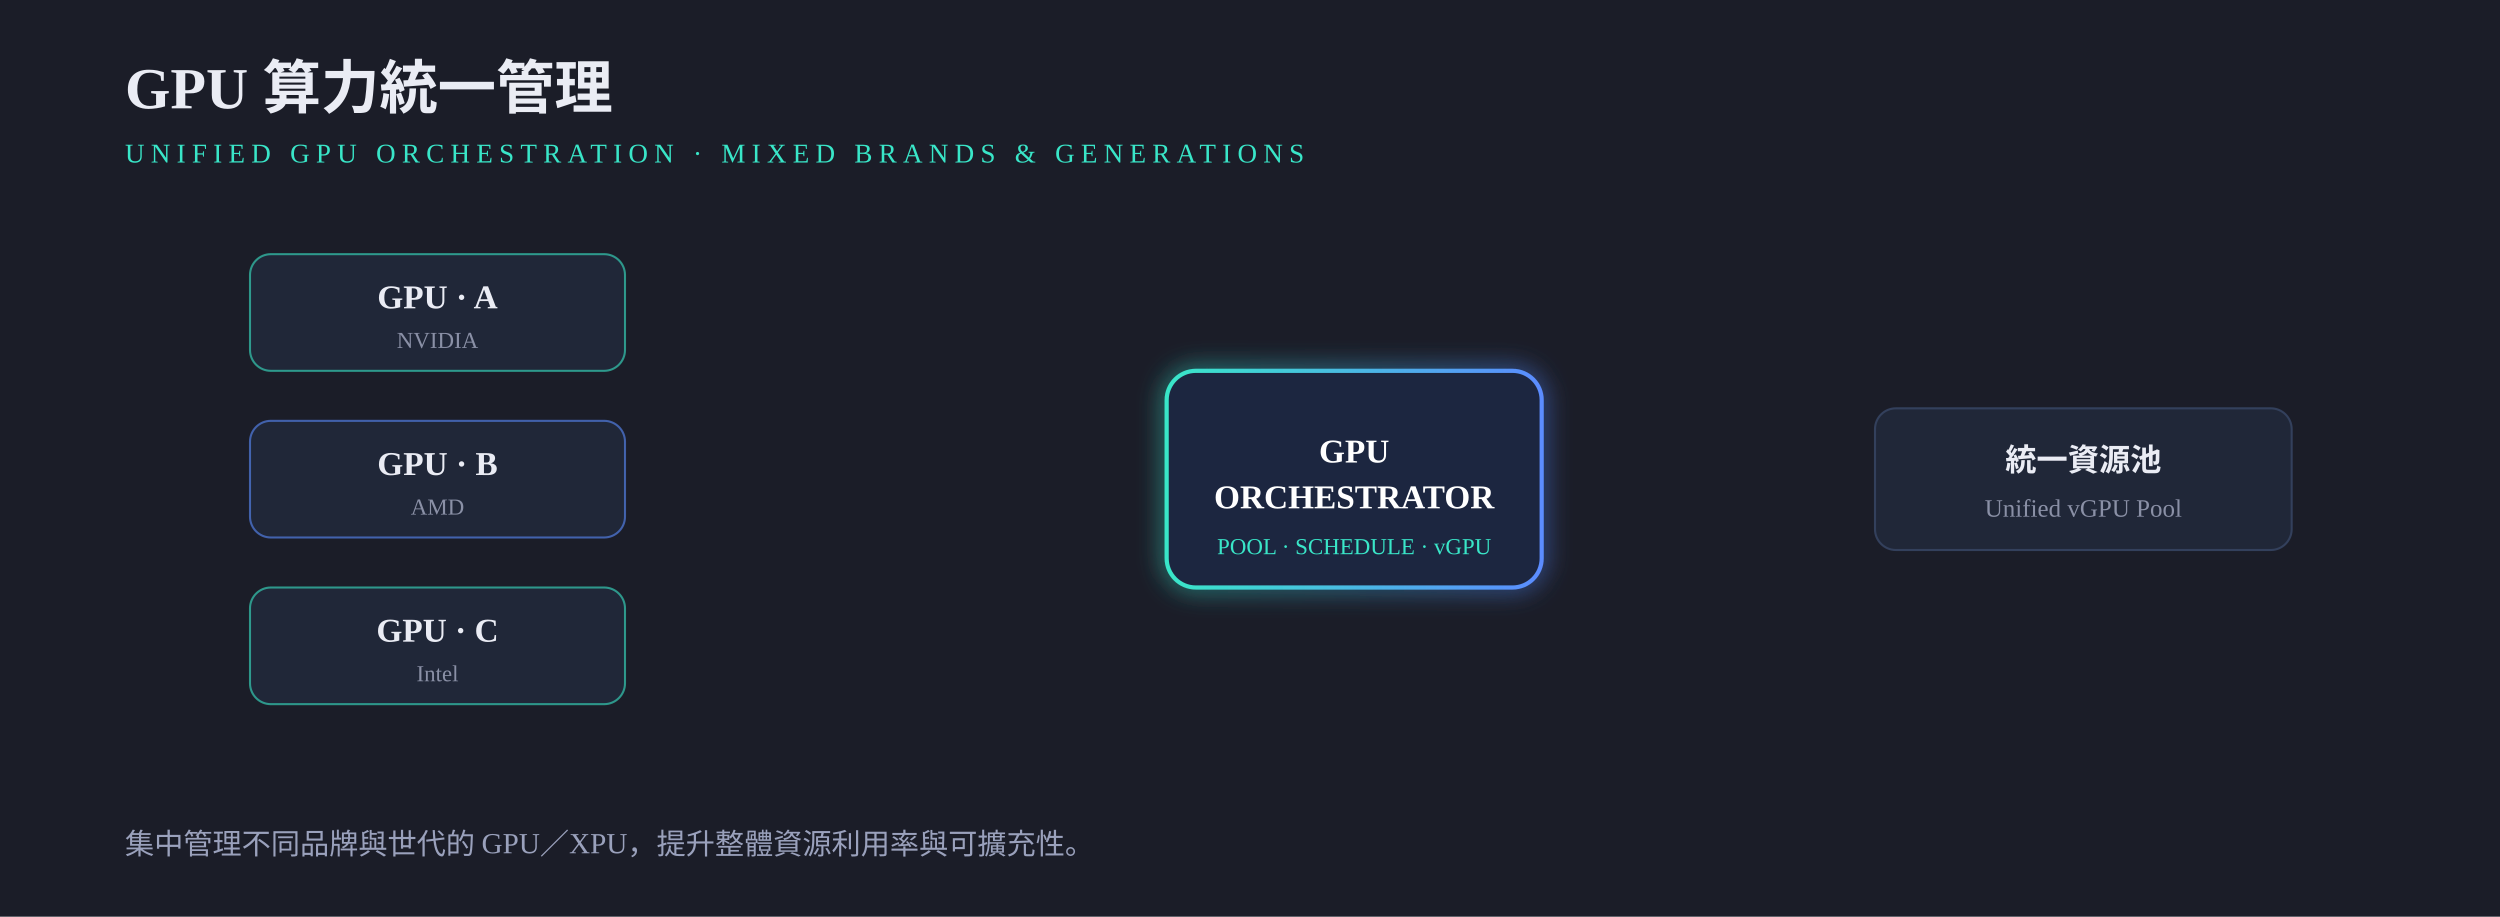
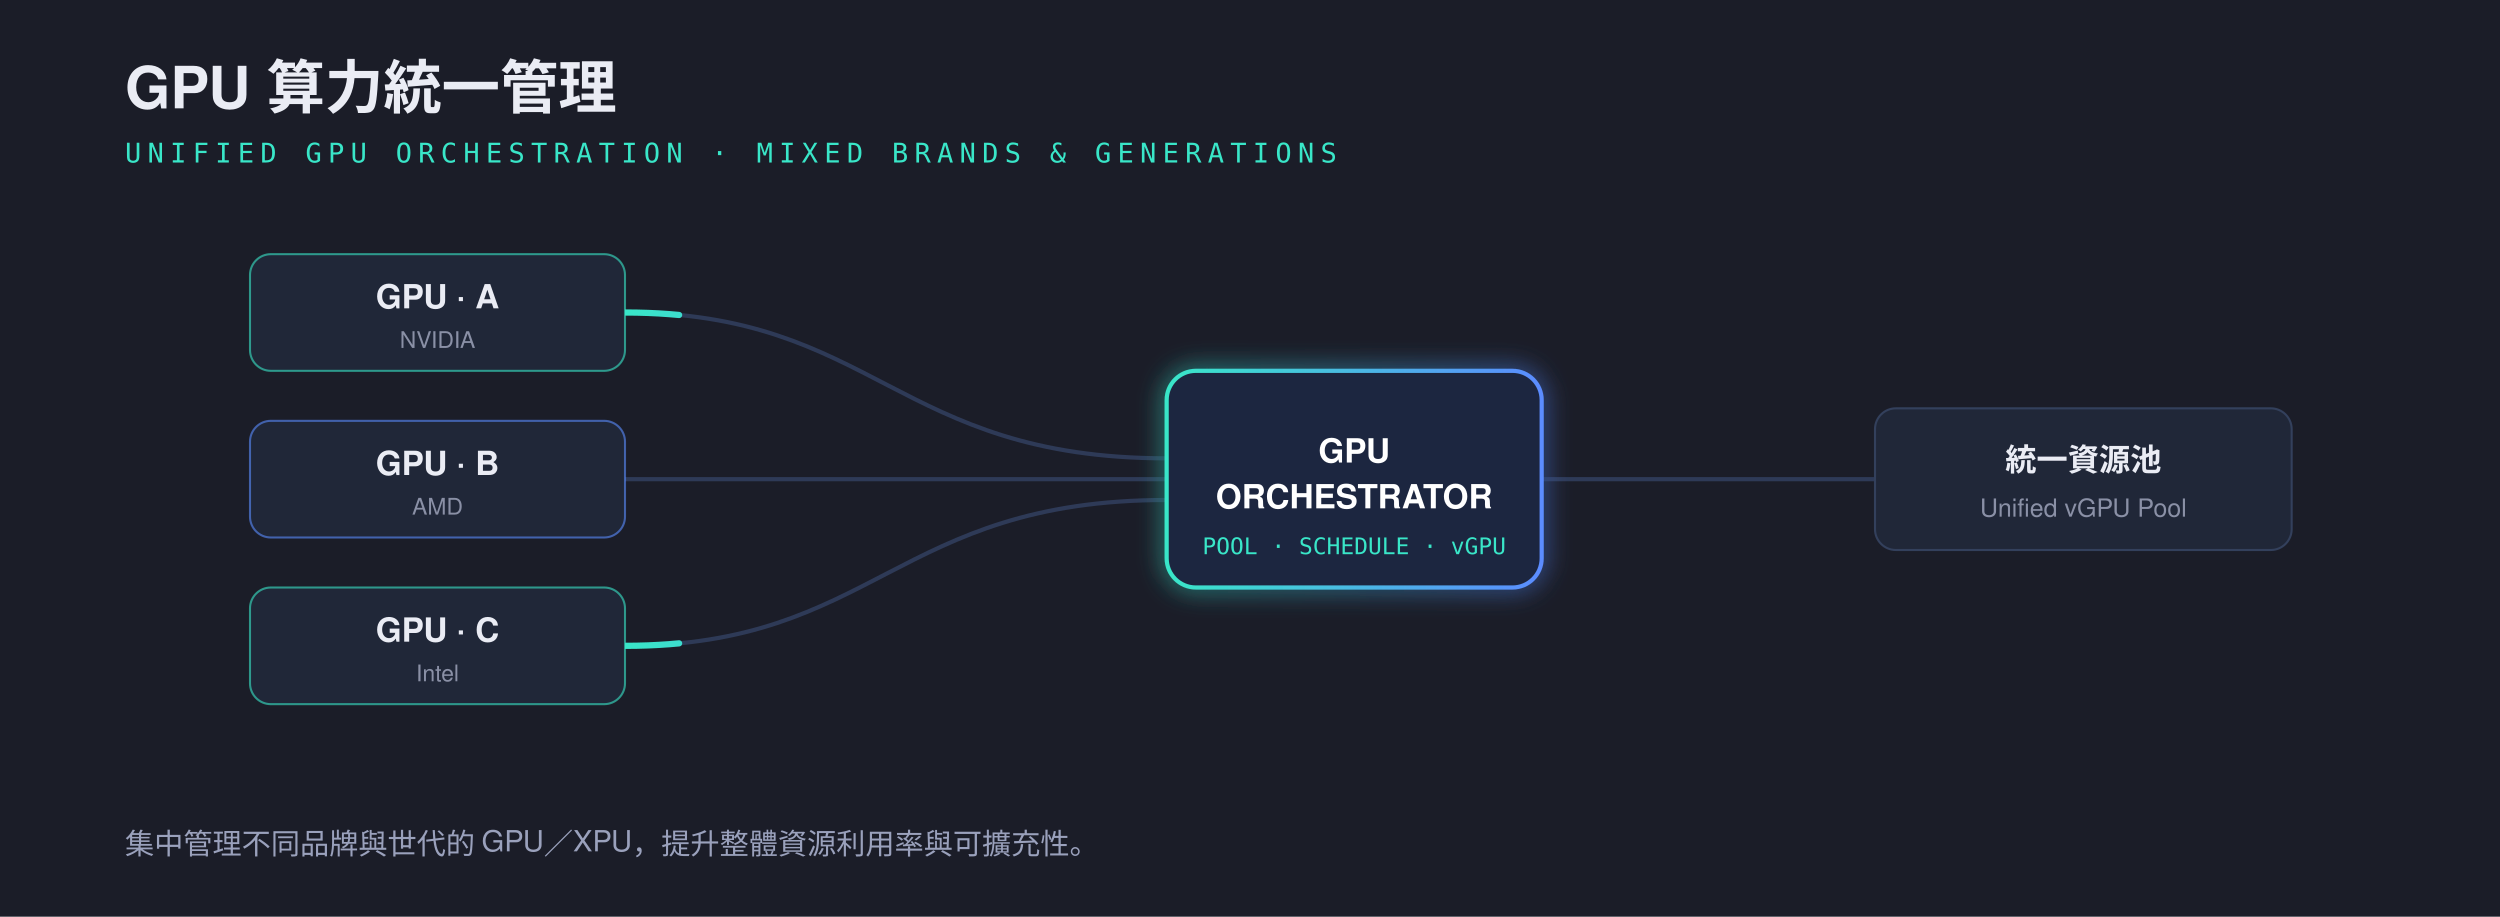
<svg xmlns="http://www.w3.org/2000/svg" viewBox="0 0 1200 440" width="1200" height="440" fill="none" role="img" aria-label="Unified GPU Management">
  <defs>
    <linearGradient id="d-accent" x1="0" y1="0" x2="1" y2="0">
      <stop offset="0" stop-color="#39E6C8" />
      <stop offset="1" stop-color="#5B8CFF" />
    </linearGradient>
    <filter id="d-glow" x="-60%" y="-60%" width="220%" height="220%">
      <feGaussianBlur stdDeviation="6" result="b" />
      <feMerge>
        <feMergeNode in="b" />
        <feMergeNode in="SourceGraphic" />
      </feMerge>
    </filter>
+     <style>text{font-family:'Helvetica Neue',Helvetica,Arial,'Liberation Sans',-apple-system,'Segoe UI','PingFang TC','Microsoft JhengHei','Noto Sans TC','Source Han Sans TC',sans-serif}.mono{font-family:'SF Mono','JetBrains Mono','Cascadia Code',ui-monospace,'Roboto Mono','DejaVu Sans Mono',monospace}.wire{fill:none;stroke:#2E3A57;stroke-width:2}.pulse{fill:none;stroke:url(#d-accent);stroke-width:3;stroke-linecap:round;stroke-dasharray:26 320}.pulse.a{animation:d-flow 2.2s linear infinite}.pulse.b{animation:d-flow 2.2s linear .5s infinite}.pulse.c{animation:d-flow 2.2s linear 1s infinite}.pulse.out{animation:d-flow 1.6s linear .3s infinite}.node{animation:d-pop .6s ease-out both}#n1{animation-delay:.1s}#n2{animation-delay:.25s}#n3{animation-delay:.4s}#core{transform-box:fill-box;transform-origin:center;animation:d-core 3s ease-in-out infinite}@keyframes d-flow{from{stroke-dashoffset:346}to{stroke-dashoffset:0}}@keyframes d-pop{from{opacity:0;transform:translateX(-12px)}to{opacity:1;transform:translateX(0)}}@keyframes d-core{0%,100%{opacity:.92;transform:scale(1)}50%{opacity:1;transform:scale(1.02)}}</style>
  </defs>
  <rect width="1200" height="440" fill="#1B1D28" />
  <text class="f" x="60" y="52" font-size="28" font-weight="800" fill="#EAECF4">GPU 算力統一管理</text>
  <text class="mono" x="60" y="78" font-size="13" letter-spacing="3" fill="#39E6C8">UNIFIED GPU ORCHESTRATION · MIXED BRANDS &amp; GENERATIONS</text>
  <path class="wire" d="M300 150 C420 150 430 220 560 220" />
  <path class="wire" d="M300 230 H560" />
  <path class="wire" d="M300 310 C420 310 430 240 560 240" />
  <path class="pulse a" d="M300 150 C420 150 430 220 560 220" />
  <path class="pulse b" d="M300 230 H560" />
  <path class="pulse c" d="M300 310 C420 310 430 240 560 240" />
  <path class="wire" d="M740 230 H900" />
  <path class="pulse out" d="M740 230 H900" />
  <g class="f">
    <g id="n1" class="node">
      <rect x="120" y="122" width="180" height="56" rx="10" fill="#202738" stroke="#39E6C8" stroke-opacity=".6" />
      <text x="210" y="148" font-size="16" font-weight="700" fill="#EAECF4" text-anchor="middle">GPU · A</text>
      <text x="210" y="167" font-size="11" fill="#8A90A6" text-anchor="middle">NVIDIA</text>
    </g>
    <g id="n2" class="node">
      <rect x="120" y="202" width="180" height="56" rx="10" fill="#202738" stroke="#5B8CFF" stroke-opacity=".6" />
      <text x="210" y="228" font-size="16" font-weight="700" fill="#EAECF4" text-anchor="middle">GPU · B</text>
      <text x="210" y="247" font-size="11" fill="#8A90A6" text-anchor="middle">AMD</text>
    </g>
    <g id="n3" class="node">
      <rect x="120" y="282" width="180" height="56" rx="10" fill="#202738" stroke="#39E6C8" stroke-opacity=".6" />
      <text x="210" y="308" font-size="16" font-weight="700" fill="#EAECF4" text-anchor="middle">GPU · C</text>
      <text x="210" y="327" font-size="11" fill="#8A90A6" text-anchor="middle">Intel</text>
    </g>
  </g>
  <rect id="core" x="560" y="178" width="180" height="104" rx="14" fill="#1E2740" stroke="url(#d-accent)" stroke-width="2" filter="url(#d-glow)" />
  <text class="f" x="650" y="222" font-size="16" font-weight="800" fill="#FFFFFF" text-anchor="middle">GPU</text>
  <text class="f" x="650" y="244" font-size="16" font-weight="800" fill="#FFFFFF" text-anchor="middle">ORCHESTRATOR</text>
  <text class="mono" x="650" y="266" font-size="11" fill="#39E6C8" text-anchor="middle">POOL · SCHEDULE · vGPU</text>
  <g class="f">
    <rect x="900" y="196" width="200" height="68" rx="10" fill="#202738" stroke="#33405C" />
    <text x="1000" y="226" font-size="15" font-weight="700" fill="#EAECF4" text-anchor="middle">統一資源池</text>
    <text x="1000" y="248" font-size="12" fill="#8A90A6" text-anchor="middle">Unified vGPU Pool</text>
  </g>
  <text class="f" x="60" y="410" font-size="14" fill="#9AA1BC">集中管理不同品牌與世代的 GPU／XPU，提升整體資源利用率與可擴充性。</text>
</svg>
